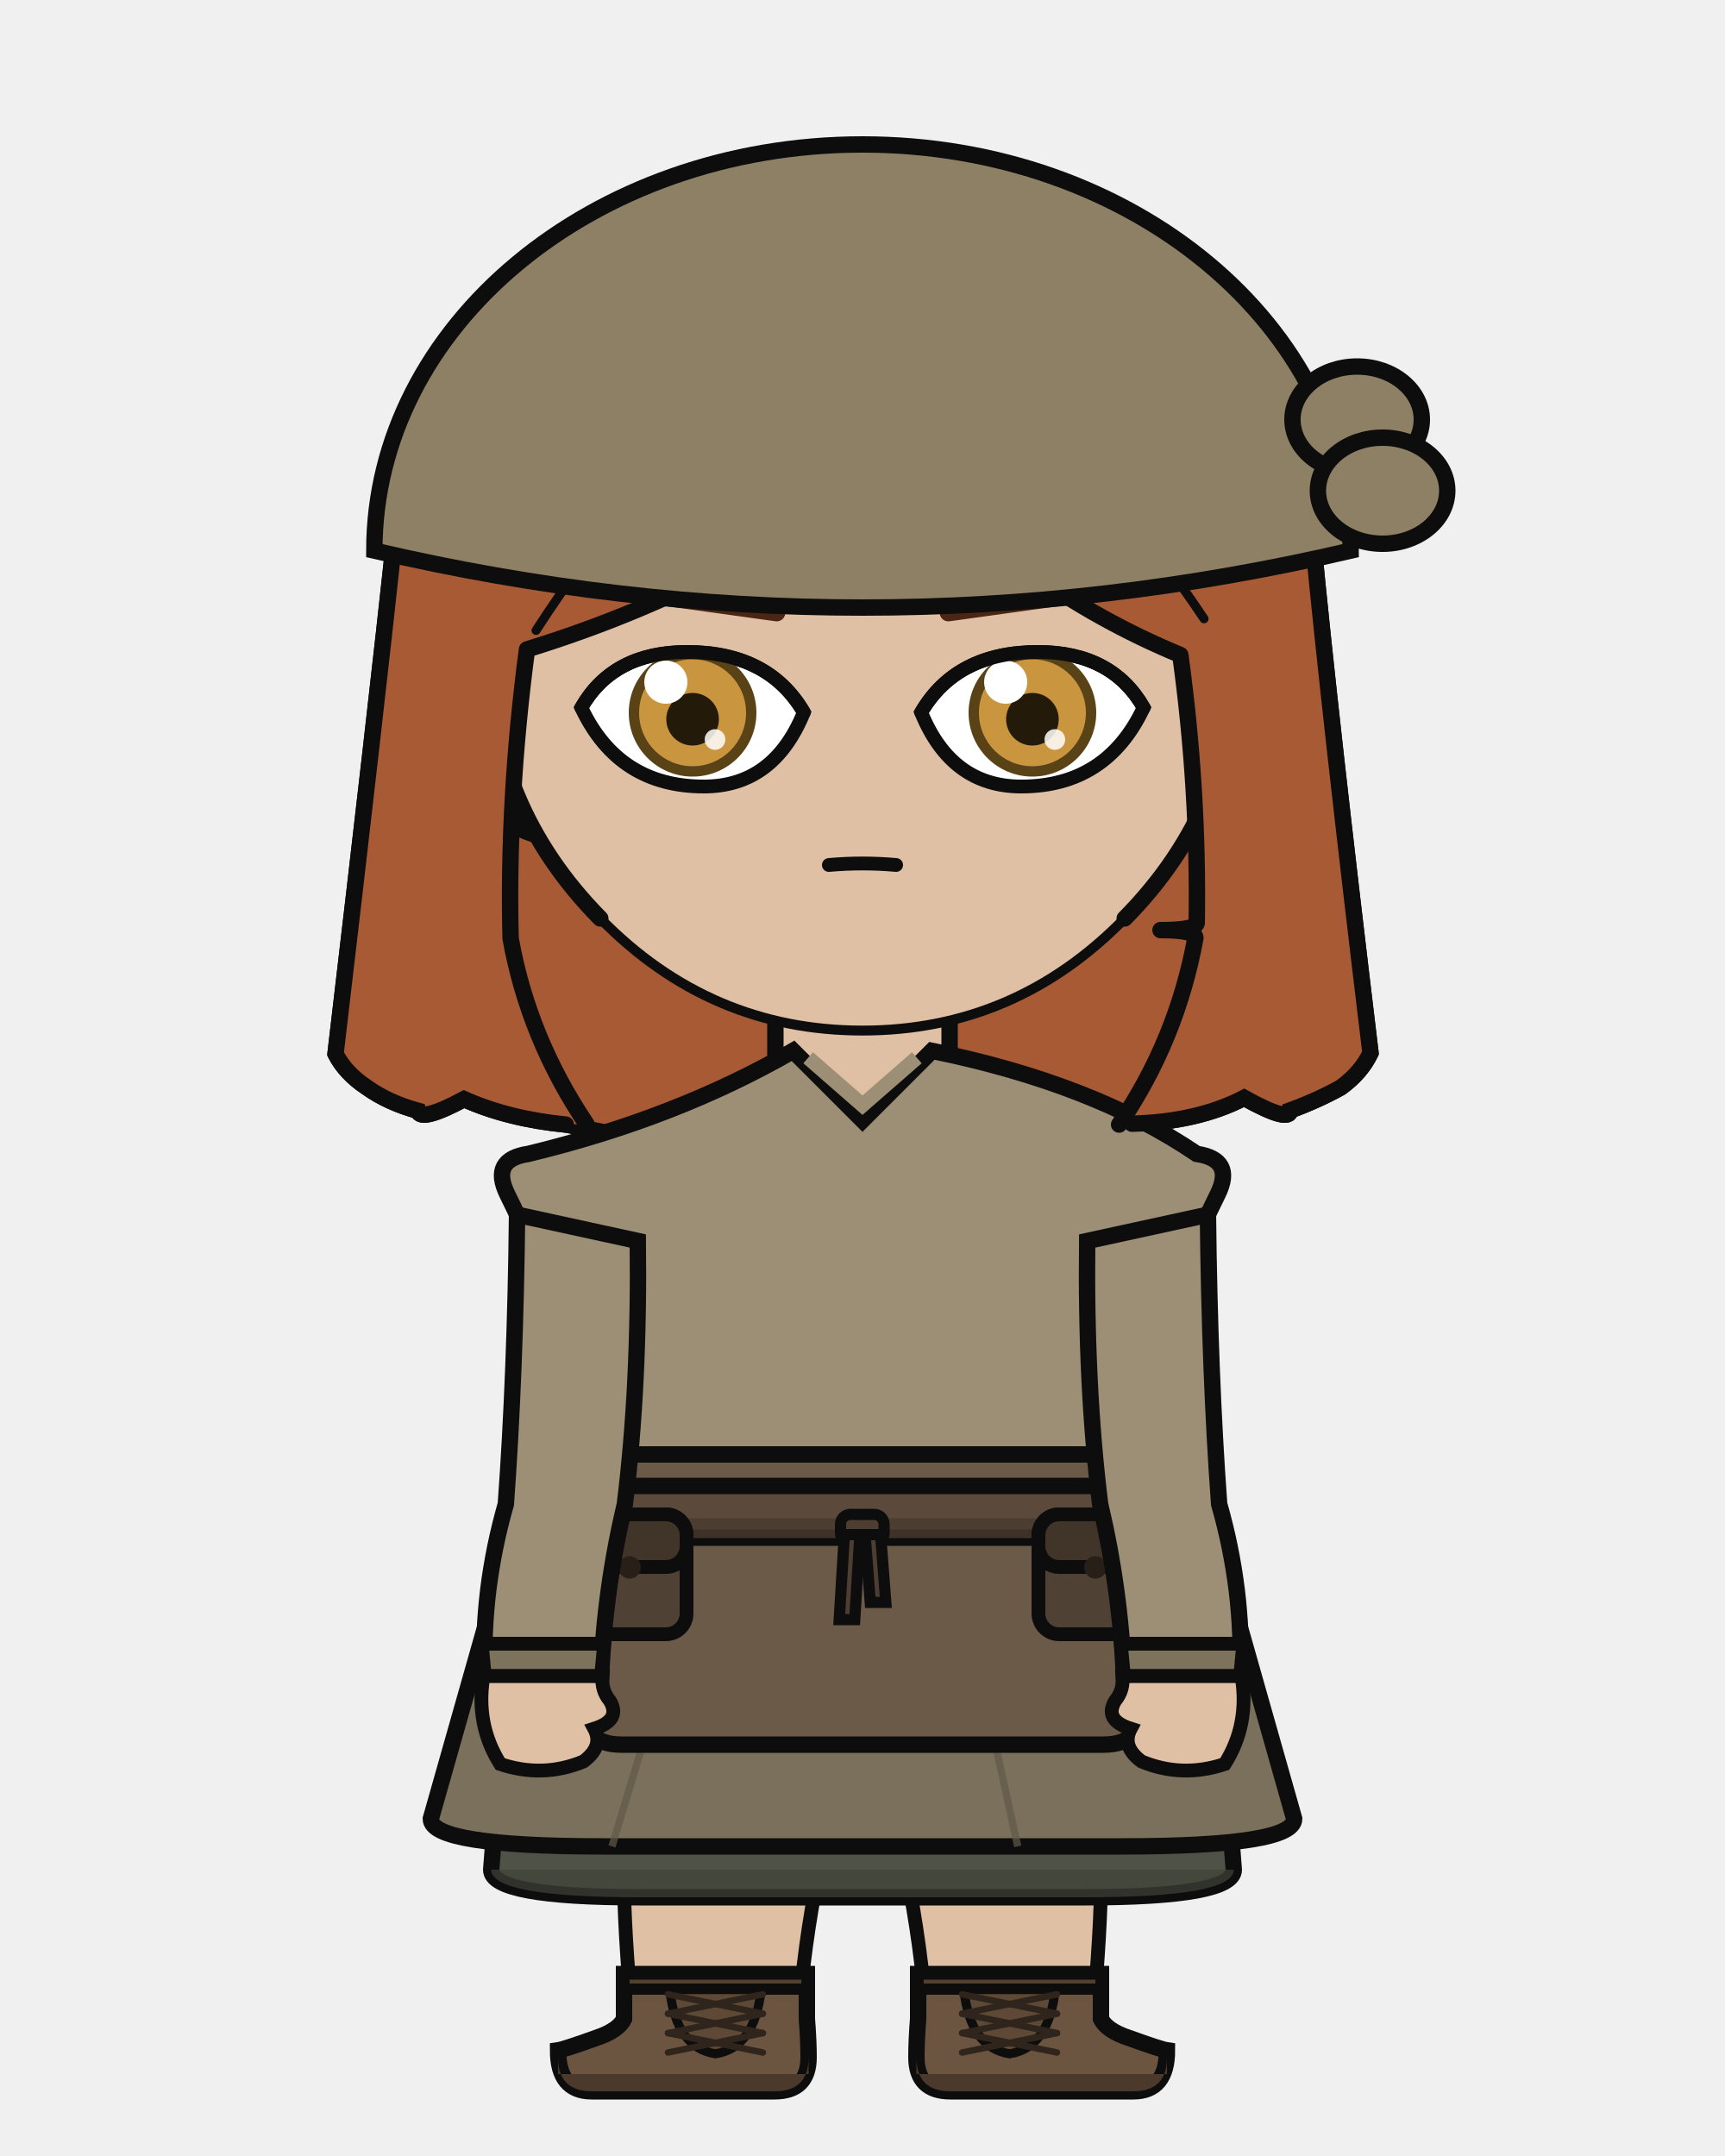
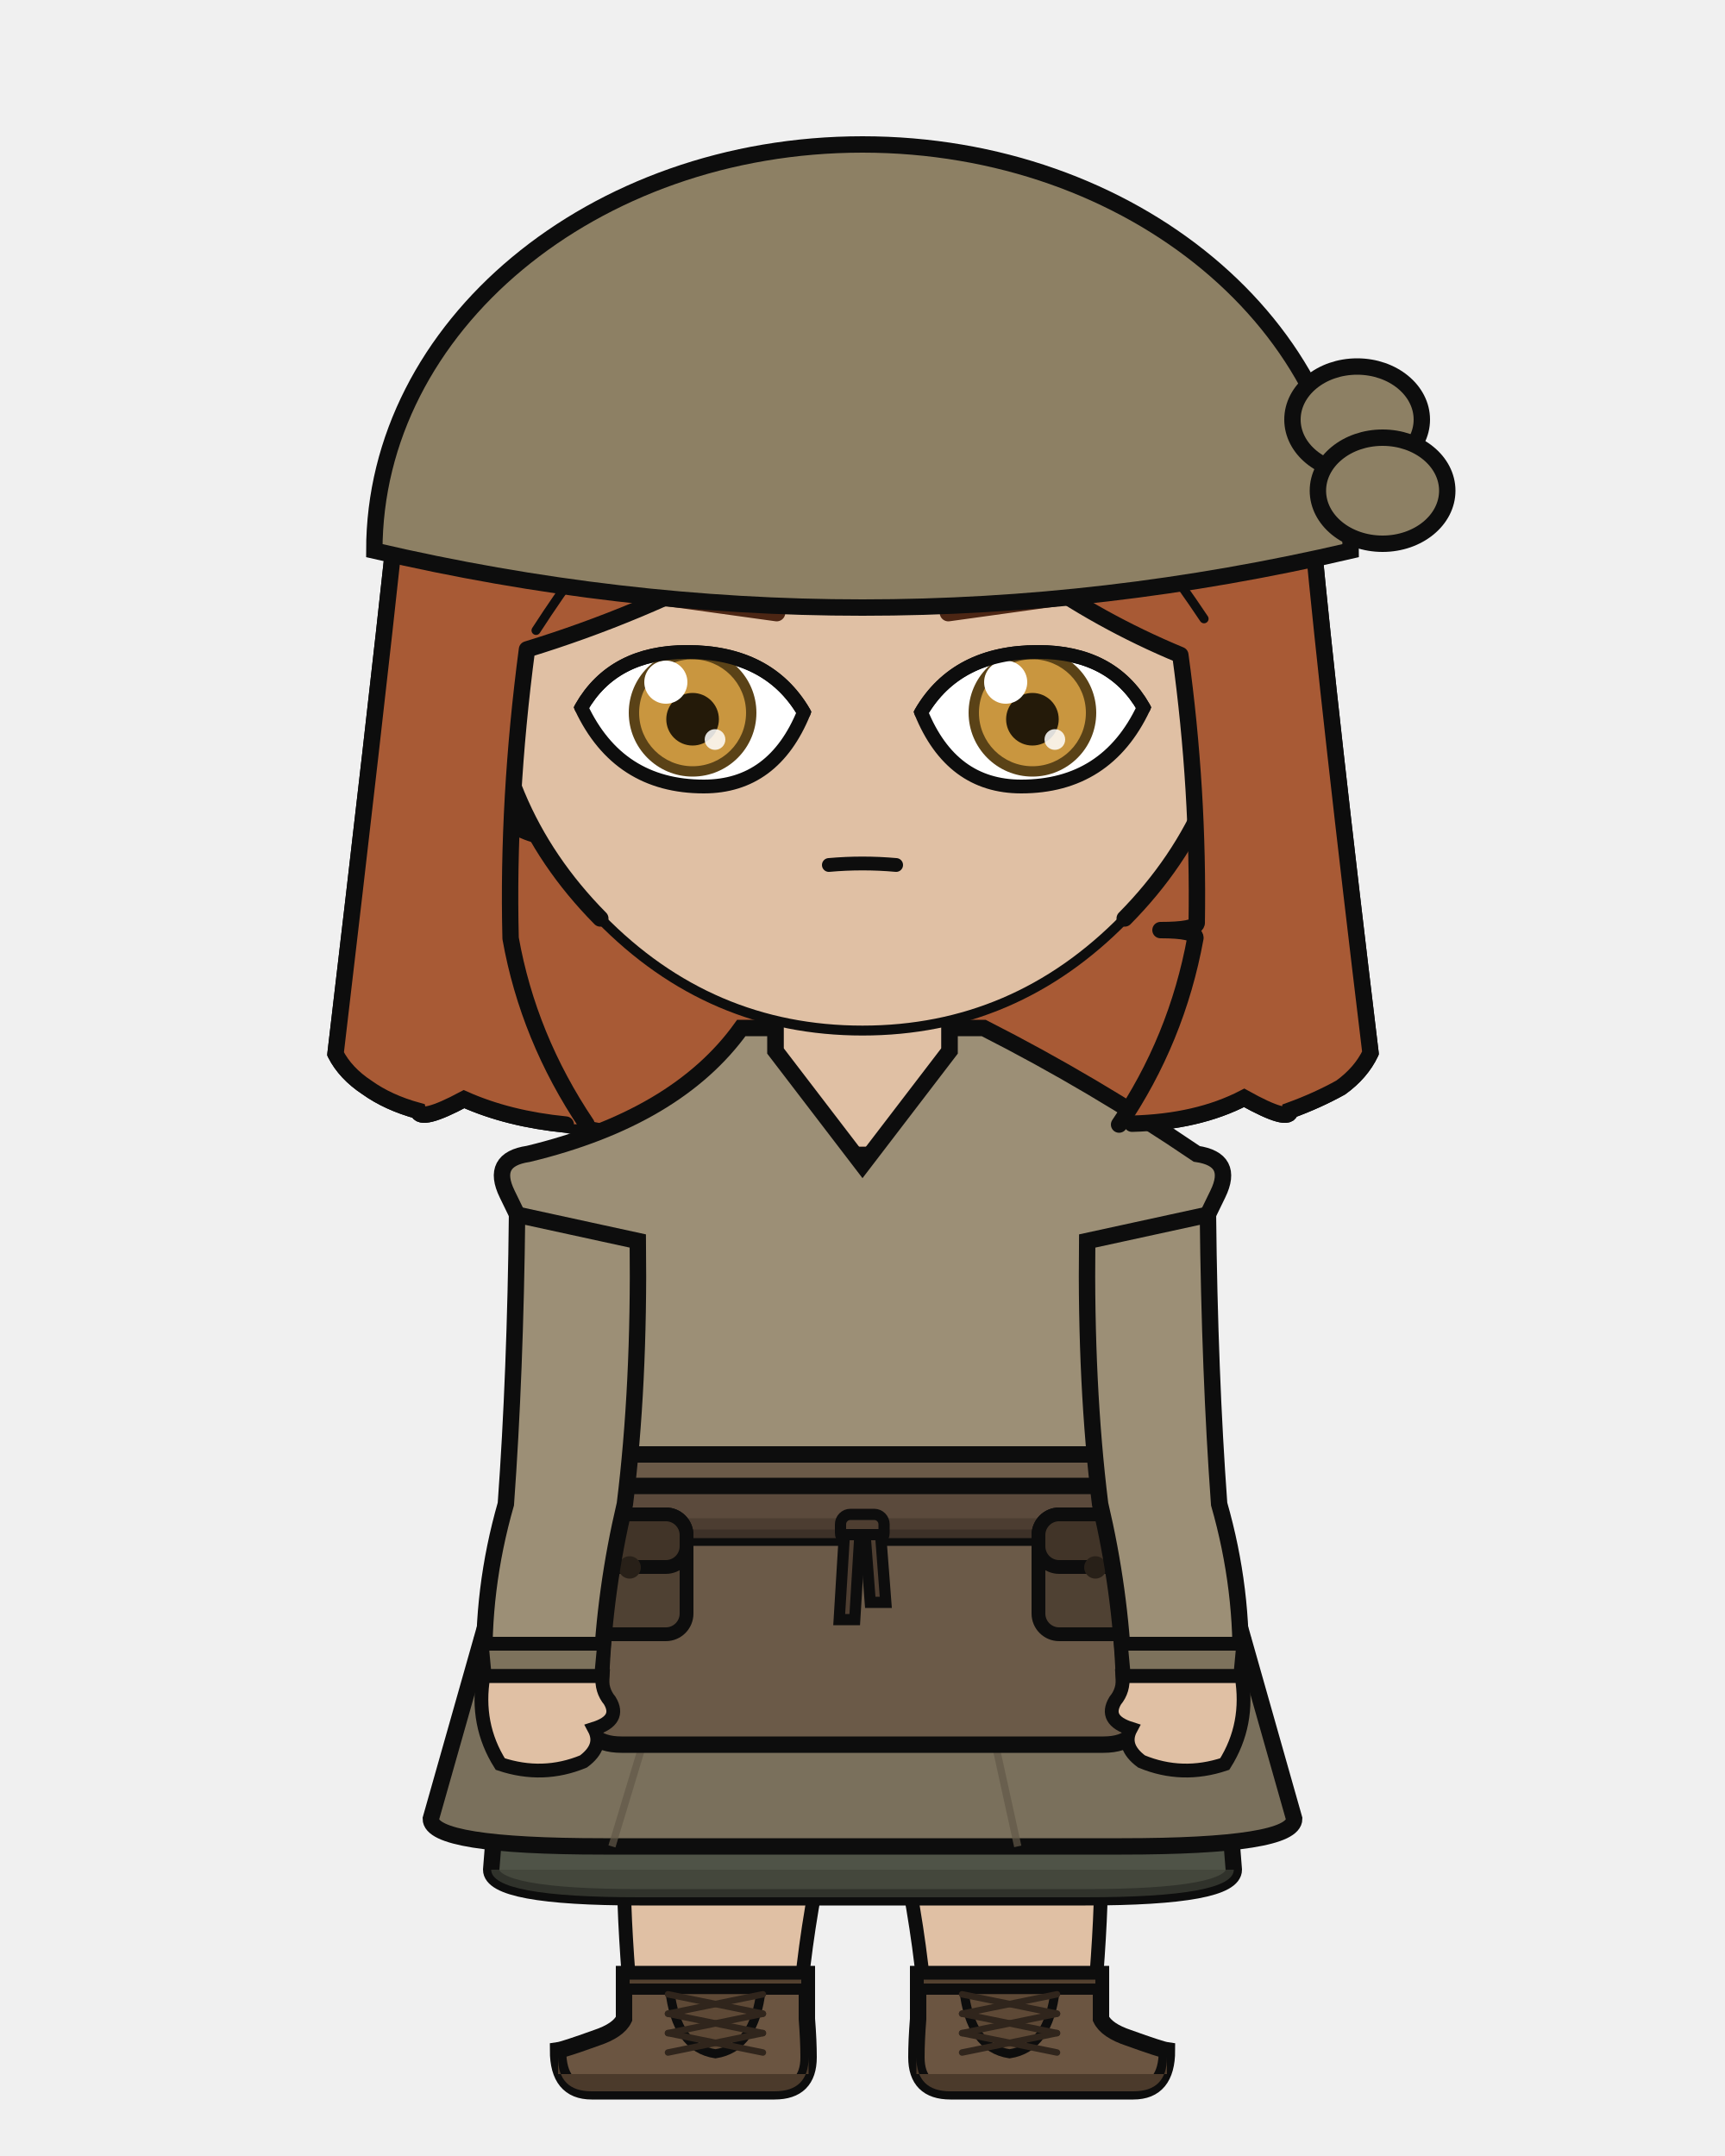
<svg xmlns="http://www.w3.org/2000/svg" width="400" height="500" viewBox="0 0 400 500">
  <defs>
    <clipPath id="hair-front">
      <path d="M 136.0 260.7 Q 122.5 240.6 118.4 217.6 Q 117.6 185.4 122.2 150.6 Q 148.3 142.6 172.3 129.7 Q 192.7 117.3 209.1 98.9 Q 220.9 118.5 238.7 132.5 Q 254.9 144.1 273.7 151.9 Q 278.0 183.2 277.5 214.1 Q 277.1 215.7 269.1 215.7 Q 277.2 215.7 277.2 217.5 Q 272.9 241.1 259.5 260.8 Q 261.0 260.7 262.5 260.6 Q 277.7 260.2 288.5 254.6 Q 299.1 260.5 299.2 257.5 Q 305.5 255.2 310.9 252.2 Q 315.6 248.8 317.8 244.2 Q 308.2 164.7 304.4 124.5 Q 299.3 104.4 288.2 86.5 Q 277.3 70.8 261.7 59.1 Q 248.9 50.2 234.0 46.1 Q 212.3 42.4 190.4 40.5 Q 169.9 41.3 150.6 49.4 Q 136.5 56.4 124.5 66.7 Q 112.3 78.3 103.7 92.8 Q 95.9 107.5 91.6 123.6 Q 87.1 165.5 77.8 244.4 Q 80.1 248.9 85.1 252.2 Q 90.0 255.7 96.9 257.6 Q 97.5 260.3 107.6 254.9 Q 117.9 259.5 131.2 260.8 Q 133.6 260.7 136.0 260.7 Z" />
    </clipPath>
  </defs>
  <path d="M 131.2 260.8 Q 117.9 259.5 107.6 254.9 Q 97.5 260.3 96.9 257.6 Q 90.0 255.7 85.1 252.2 Q 80.1 248.9 77.8 244.4 Q 87.1 165.5 91.6 123.6 Q 95.9 107.5 103.7 92.8 Q 112.3 78.3 124.5 66.7 Q 136.5 56.4 150.6 49.4 Q 169.9 41.3 190.4 40.5 Q 212.3 42.4 234.0 46.1 Q 248.9 50.2 261.7 59.1 Q 277.3 70.8 288.2 86.5 Q 299.3 104.4 304.4 124.5 Q 308.2 164.7 317.8 244.2 Q 315.6 248.8 310.9 252.2 Q 305.5 255.2 299.2 257.5 Q 299.1 260.5 288.5 254.6 Q 277.7 260.2 262.5 260.6 Q 196.8 274.9 131.2 260.8 Z" fill="#a85a35" />
  <path d="M 131.2 260.8 Q 117.9 259.5 107.6 254.9 Q 97.5 260.3 96.9 257.6 Q 90.0 255.7 85.1 252.2 Q 80.1 248.9 77.8 244.4 Q 87.1 165.5 91.6 123.6 Q 95.9 107.5 103.7 92.8 Q 112.3 78.3 124.5 66.7 Q 136.5 56.4 150.6 49.4 Q 169.9 41.3 190.4 40.5 Q 212.3 42.4 234.0 46.1 Q 248.9 50.2 261.7 59.1 Q 277.3 70.8 288.2 86.5 Q 299.3 104.4 304.4 124.5 Q 308.2 164.7 317.8 244.2 Q 315.6 248.8 310.9 252.2 Q 305.5 255.2 299.2 257.5 Q 299.1 260.5 288.5 254.6 Q 277.7 260.2 262.5 260.6 Q 196.8 274.9 131.2 260.8 Z" fill="none" stroke="#0d0d0d" stroke-width="3.8" stroke-linecap="round" stroke-linejoin="round" />
  <rect x="179.8" y="225.4" width="40.3" height="40.5" rx="14.1" fill="#e0c0a4" />
  <line x1="179.8" y1="225.4" x2="179.8" y2="265.9" stroke="#0d0d0d" stroke-width="3.8" />
  <line x1="220.2" y1="225.4" x2="220.2" y2="265.9" stroke="#0d0d0d" stroke-width="3.8" />
  <path d="M 144.5 377.5 L 255.5 377.5 Q 255.5 418.2 255.3 435.7 Q 255.3 447.1 253.4 468.2 L 214.8 468.2 Q 212.7 435.7 200.0 393.8 Q 187.3 435.7 185.2 468.2 L 146.6 468.2 Q 144.7 447.1 144.7 435.7 Q 144.5 418.2 144.5 377.5 Z" fill="#e0c0a4" stroke="#0d0d0d" stroke-width="3.2" stroke-linejoin="round" />
  <path d="M 144.5 377.5 L 255.5 377.5 L 245.5 400.4 Q 200.0 403.0 154.5 400.4 Z" fill="#e8e4dc" stroke="#0d0d0d" stroke-width="3.2" stroke-linejoin="round" />
  <path d="M 187.1 457.8 L 187.1 468.2 Q 187.5 473.3 187.5 477.1 Q 187.5 485.0 179.6 485.0 L 137.2 485.0 Q 129.4 485.0 129.4 475.5 Q 130.8 475.3 138.3 472.6 Q 143.4 470.9 144.7 468.2 L 144.7 457.8 Z" fill="#6b5541" stroke="#0d0d0d" stroke-width="3.8" />
  <path d="M 187.5 481.0 L 129.4 481.0 L 129.4 477.1 Q 129.4 485.0 137.2 485.0 L 179.6 485.0 Q 187.5 485.0 187.5 477.1 Z" fill="#4b3a2b" />
  <rect x="144.7" y="457.8" width="42.4" height="3.5" fill="#534130" stroke="#0d0d0d" stroke-width="2.6" />
  <path d="M 155.3 461.4 L 176.5 461.4 Q 175.0 474.9 165.9 476.3 Q 156.8 474.9 155.3 461.4 Z" fill="#5e4936" stroke="#0d0d0d" stroke-width="2.1" />
  <line x1="176.9" y1="462.5" x2="154.9" y2="467.0" stroke="#30251c" stroke-width="1.5" stroke-linecap="round" />
  <line x1="154.9" y1="462.5" x2="176.9" y2="467.0" stroke="#30251c" stroke-width="1.5" stroke-linecap="round" />
  <line x1="176.9" y1="467.0" x2="154.9" y2="471.5" stroke="#30251c" stroke-width="1.5" stroke-linecap="round" />
  <line x1="154.9" y1="467.0" x2="176.9" y2="471.5" stroke="#30251c" stroke-width="1.5" stroke-linecap="round" />
  <line x1="176.9" y1="471.5" x2="154.9" y2="476.0" stroke="#30251c" stroke-width="1.5" stroke-linecap="round" />
  <line x1="154.9" y1="471.5" x2="176.9" y2="476.0" stroke="#30251c" stroke-width="1.5" stroke-linecap="round" />
  <path d="M 212.9 457.8 L 212.9 468.2 Q 212.5 473.3 212.5 477.1 Q 212.5 485.0 220.4 485.0 L 262.8 485.0 Q 270.6 485.0 270.6 475.5 Q 269.2 475.3 261.7 472.6 Q 256.6 470.9 255.3 468.2 L 255.3 457.8 Z" fill="#6b5541" stroke="#0d0d0d" stroke-width="3.8" />
  <path d="M 212.5 481.0 L 270.6 481.0 L 270.6 477.1 Q 270.6 485.0 262.8 485.0 L 220.4 485.0 Q 212.5 485.0 212.5 477.1 Z" fill="#4b3a2b" />
  <rect x="212.9" y="457.8" width="42.4" height="3.5" fill="#534130" stroke="#0d0d0d" stroke-width="2.6" />
  <path d="M 223.5 461.4 L 244.7 461.4 Q 243.2 474.9 234.1 476.3 Q 225.0 474.9 223.5 461.4 Z" fill="#5e4936" stroke="#0d0d0d" stroke-width="2.1" />
  <line x1="245.1" y1="462.5" x2="223.1" y2="467.0" stroke="#30251c" stroke-width="1.5" stroke-linecap="round" />
  <line x1="223.1" y1="462.5" x2="245.1" y2="467.0" stroke="#30251c" stroke-width="1.5" stroke-linecap="round" />
  <line x1="245.1" y1="467.0" x2="223.1" y2="471.5" stroke="#30251c" stroke-width="1.5" stroke-linecap="round" />
  <line x1="223.1" y1="467.0" x2="245.1" y2="471.5" stroke="#30251c" stroke-width="1.5" stroke-linecap="round" />
  <line x1="245.1" y1="471.5" x2="223.1" y2="476.0" stroke="#30251c" stroke-width="1.5" stroke-linecap="round" />
  <line x1="223.1" y1="471.5" x2="245.1" y2="476.0" stroke="#30251c" stroke-width="1.5" stroke-linecap="round" />
  <path d="M 120.6 348.8 L 113.9 433.6 Q 113.9 440.0 148.3 440.0 L 251.7 440.0 Q 286.1 440.0 286.1 433.6 L 279.4 348.8 Z" fill="#4f5347" stroke="#0d0d0d" stroke-width="3.8" />
  <path d="M 113.9 433.6 L 113.9 433.6 Q 113.9 440.0 148.3 440.0 L 251.7 440.0 Q 286.1 440.0 286.1 433.6 L 286.1 433.6 Z" fill="#3f4238" opacity="0.7" />
  <path d="M 120.6 348.8 L 99.9 421.8 Q 99.9 428.2 139.9 428.2 L 260.1 428.2 Q 300.1 428.2 300.1 421.8 L 279.4 348.8 Z" fill="#7a705c" stroke="#0d0d0d" stroke-width="3.8" />
  <line x1="158.7" y1="372.6" x2="141.9" y2="428.2" stroke="#625948" stroke-width="1.7" opacity="0.7" />
  <line x1="223.8" y1="372.6" x2="236.0" y2="428.2" stroke="#625948" stroke-width="1.7" opacity="0.7" />
-   <path d="M 183.9 243.7 Q 156.9 259.3 122.5 267.6 Q 113.7 268.9 117.6 276.9 L 122.9 287.8 Q 122.9 321.4 121.5 348.8 Q 113.1 364.6 113.1 377.5 L 286.9 377.5 Q 286.9 364.6 278.5 348.8 Q 277.1 321.4 277.1 287.8 L 282.4 276.9 Q 286.3 268.9 277.5 267.6 Q 253.5 251.3 216.1 243.7 L 200.0 259.8 Z" fill="#9c8f76" stroke="#0d0d0d" stroke-width="3.8" />
-   <path d="M 187.4 245.3 L 200.0 256.3 L 212.6 245.3" fill="none" stroke="#9c8f76" stroke-width="3.4" />
+   <path d="M 171.9 238.4 Q 156.9 259.3 122.5 267.6 Q 113.7 268.9 117.6 276.9 L 122.9 287.8 Q 122.9 321.4 121.5 348.8 Q 113.1 364.6 113.1 377.5 L 286.9 377.5 Q 286.9 364.6 278.5 348.8 Q 277.1 321.4 277.1 287.8 L 282.4 276.9 Q 286.3 268.9 277.5 267.6 Q 253.5 251.3 228.1 238.4 L 220.2 238.4 L 220.2 243.7 L 200.0 270.1 L 179.8 243.7 L 179.8 238.4 Z" fill="#9c8f76" stroke="#0d0d0d" stroke-width="3.8" />
  <path d="M 141.9 337.3 L 135.0 395.5 Q 135.0 404.6 144.1 404.6 L 255.9 404.6 Q 265.0 404.6 265.0 395.5 L 258.1 337.3 Z" fill="#6b5a48" stroke="#0d0d0d" stroke-width="3.8" />
  <rect x="119.2" y="344.6" width="161.6" height="12.0" rx="2.2" fill="#5b4a3c" stroke="#0d0d0d" stroke-width="3.8" />
  <rect x="119.2" y="352.1" width="161.6" height="4.6" rx="2.2" fill="#493a2e" opacity="0.8" />
  <rect x="194.9" y="351.2" width="10.1" height="6.6" rx="2.3" fill="#4e3e31" stroke="#0d0d0d" stroke-width="2.6" />
  <path d="M 195.8 355.9 L 199.4 355.9 L 198.2 375.6 L 194.6 375.6 Z" fill="#4e3e31" stroke="#0d0d0d" stroke-width="2.6" />
  <path d="M 200.6 355.9 L 204.2 355.9 L 205.4 371.6 L 201.8 371.6 Z" fill="#4e3e31" stroke="#0d0d0d" stroke-width="2.6" />
  <rect x="132.8" y="351.2" width="26.4" height="27.8" rx="4.8" fill="#4f4133" stroke="#0d0d0d" stroke-width="3.2" />
  <rect x="132.8" y="351.2" width="26.4" height="12.2" rx="4.8" fill="#413428" stroke="#0d0d0d" stroke-width="3.2" />
  <circle cx="146.0" cy="363.5" r="2.6" fill="#282018" />
  <rect x="240.8" y="351.2" width="26.4" height="27.8" rx="4.8" fill="#4f4133" stroke="#0d0d0d" stroke-width="3.2" />
  <rect x="240.8" y="351.2" width="26.4" height="12.2" rx="4.8" fill="#413428" stroke="#0d0d0d" stroke-width="3.2" />
  <circle cx="254.0" cy="363.5" r="2.6" fill="#282018" />
  <path d="M 147.9 287.8 L 119.9 281.7 Q 119.5 318.6 117.3 348.8 Q 111.6 368.7 112.4 388.7 L 139.4 388.7 Q 140.2 368.7 144.9 348.8 Q 148.3 321.4 147.9 287.8 Z" fill="#9c8f76" stroke="#0d0d0d" stroke-width="3.8" />
  <path d="M 111.7 381.2 L 140.1 381.2 L 139.4 388.7 L 112.4 388.7 Z" fill="#7d725c" stroke="#0d0d0d" stroke-width="3.2" />
  <path d="M 112.1 388.7 Q 110.2 399.9 116.0 409.1 Q 125.9 412.4 135.3 408.5 Q 140.0 405.0 137.8 400.9 Q 144.1 398.9 141.4 394.4 Q 139.4 392.0 139.7 388.7 Z" fill="#e0c0a4" stroke="#0d0d0d" stroke-width="3.2" />
  <path d="M 252.1 287.8 L 280.1 281.7 Q 280.5 318.6 282.7 348.8 Q 288.4 368.7 287.6 388.7 L 260.6 388.7 Q 259.8 368.7 255.1 348.8 Q 251.7 321.4 252.1 287.8 Z" fill="#9c8f76" stroke="#0d0d0d" stroke-width="3.8" />
  <path d="M 259.9 381.2 L 288.3 381.2 L 287.6 388.7 L 260.6 388.7 Z" fill="#7d725c" stroke="#0d0d0d" stroke-width="3.2" />
  <path d="M 287.9 388.7 Q 289.8 399.9 284.0 409.1 Q 274.1 412.4 264.7 408.5 Q 260.0 405.0 262.2 400.9 Q 255.9 398.9 258.6 394.4 Q 260.6 392.0 260.3 388.7 Z" fill="#e0c0a4" stroke="#0d0d0d" stroke-width="3.2" />
  <path d="M 113.1 153.2 Q 108.1 153.5 104.9 158.7 Q 102.2 164.3 104.0 173.5 Q 106.7 180.0 110.7 184.8 Q 118.2 192.2 124.7 193.7 Z" fill="#e0c0a4" />
  <path d="M 113.1 153.2 Q 108.1 153.5 104.9 158.7 Q 102.2 164.3 104.0 173.5 Q 106.7 180.0 110.7 184.8 Q 118.2 192.2 124.7 193.7" fill="none" stroke="#0d0d0d" stroke-width="3.8" stroke-linecap="round" />
  <path d="M 106.6 169.6 Q 105.6 165.1 106.4 163.5 Q 107.3 162.5 108.9 163.7 Q 110.8 166.9 112.9 170.5 Q 110.9 170.6 112.6 178.1 Q 115.4 182.8 117.1 182.8" fill="none" stroke="#0d0d0d" stroke-width="2.1" stroke-linecap="round" />
  <path d="M 286.9 153.2 Q 291.9 153.5 295.1 158.7 Q 297.8 164.3 296.0 173.5 Q 293.3 180.0 289.3 184.8 Q 281.8 192.2 275.3 193.7 Z" fill="#e0c0a4" />
  <path d="M 286.9 153.2 Q 291.9 153.5 295.1 158.7 Q 297.8 164.3 296.0 173.5 Q 293.3 180.0 289.3 184.8 Q 281.8 192.2 275.3 193.7" fill="none" stroke="#0d0d0d" stroke-width="3.8" stroke-linecap="round" />
  <path d="M 293.4 169.6 Q 294.4 165.1 293.6 163.5 Q 292.7 162.5 291.1 163.7 Q 289.2 166.9 287.1 170.5 Q 289.1 170.6 287.4 178.1 Q 284.6 182.8 282.9 182.8" fill="none" stroke="#0d0d0d" stroke-width="2.1" stroke-linecap="round" />
  <path d="M 200.0 62.6 Q 236.1 62.6 261.6 88.3 Q 287.1 114.1 286.9 150.6 Q 286.4 187.1 260.8 213.0 Q 235.4 239.0 200.0 239.0 Q 164.6 239.0 139.2 213.0 Q 113.6 187.1 113.1 150.6 Q 112.9 114.1 138.4 88.3 Q 163.9 62.6 200.0 62.6 Z" fill="#e0c0a4" />
  <path d="M 139.2 213.0 Q 113.6 187.1 113.1 150.6 Q 112.9 114.1 138.4 88.3 Q 163.9 62.6 200.0 62.6 Q 236.1 62.6 261.6 88.3 Q 287.1 114.1 286.9 150.6 Q 286.4 187.1 260.8 213.0" fill="none" stroke="#0d0d0d" stroke-width="3.8" stroke-linecap="round" />
  <path d="M 260.8 213.0 Q 235.4 239.0 200.0 239.0 Q 164.6 239.0 139.2 213.0" fill="none" stroke="#0d0d0d" stroke-width="2.3" stroke-linecap="round" />
  <line x1="180.1" y1="142.1" x2="141.2" y2="136.7" stroke="#4c2614" stroke-width="4.0" stroke-linecap="round" />
  <defs>
    <clipPath id="eye-l">
      <path d="M 186.4 165.2 Q 178.2 151.2 159.3 151.2 Q 142.2 151.2 134.8 164.1 Q 143.4 182.4 163.2 182.4 Q 179.4 182.4 186.4 165.2 Z" />
    </clipPath>
  </defs>
  <path d="M 186.4 165.2 Q 178.2 151.2 159.3 151.2 Q 142.2 151.2 134.8 164.1 Q 143.4 182.4 163.2 182.4 Q 179.4 182.4 186.4 165.2 Z" fill="white" stroke="#0d0d0d" stroke-width="3.2" />
  <g clip-path="url(#eye-l)">
    <circle cx="160.6" cy="165.3" r="14.8" fill="#5a4217" />
    <circle cx="160.6" cy="165.3" r="12.4" fill="#c9963f" />
    <circle cx="160.6" cy="166.8" r="6.1" fill="#241a09" />
    <circle cx="154.4" cy="158.2" r="5.0" fill="white" />
    <circle cx="165.8" cy="171.5" r="2.4" fill="white" opacity="0.85" />
  </g>
  <path d="M 186.4 165.2 Q 178.2 151.2 159.3 151.2 Q 142.2 151.2 134.8 164.1" fill="none" stroke="#0d0d0d" stroke-width="3.2" stroke-linecap="round" />
  <line x1="219.9" y1="142.1" x2="258.8" y2="136.7" stroke="#4c2614" stroke-width="4.0" stroke-linecap="round" />
  <defs>
    <clipPath id="eye-r">
      <path d="M 213.6 165.2 Q 221.8 151.2 240.7 151.2 Q 257.8 151.2 265.2 164.1 Q 256.6 182.4 236.8 182.4 Q 220.6 182.4 213.6 165.2 Z" />
    </clipPath>
  </defs>
  <path d="M 213.6 165.2 Q 221.8 151.2 240.7 151.2 Q 257.8 151.2 265.2 164.1 Q 256.6 182.4 236.8 182.4 Q 220.6 182.4 213.6 165.2 Z" fill="white" stroke="#0d0d0d" stroke-width="3.2" />
  <g clip-path="url(#eye-r)">
    <circle cx="239.4" cy="165.3" r="14.8" fill="#5a4217" />
    <circle cx="239.4" cy="165.3" r="12.4" fill="#c9963f" />
    <circle cx="239.4" cy="166.8" r="6.1" fill="#241a09" />
    <circle cx="233.2" cy="158.2" r="5.0" fill="white" />
    <circle cx="244.6" cy="171.5" r="2.4" fill="white" opacity="0.85" />
  </g>
  <path d="M 213.6 165.2 Q 221.8 151.2 240.7 151.2 Q 257.8 151.2 265.2 164.1" fill="none" stroke="#0d0d0d" stroke-width="3.2" stroke-linecap="round" />
  <path d="M 192.2 200.6 Q 200.0 199.9 207.8 200.6" fill="none" stroke="#0d0d0d" stroke-width="3.2" stroke-linecap="round" />
  <path d="M 136.0 260.7 Q 122.5 240.6 118.4 217.6 Q 117.6 185.4 122.2 150.6 Q 148.3 142.6 172.3 129.7 Q 192.7 117.3 209.1 98.9 Q 220.9 118.5 238.7 132.5 Q 254.9 144.1 273.7 151.9 Q 278.0 183.2 277.5 214.1 Q 277.1 215.7 269.1 215.7 Q 277.2 215.7 277.2 217.5 Q 272.9 241.1 259.5 260.8 Q 261.0 260.7 262.5 260.6 Q 277.7 260.2 288.5 254.6 Q 299.1 260.5 299.2 257.5 Q 305.5 255.2 310.9 252.2 Q 315.6 248.8 317.8 244.2 Q 308.2 164.7 304.4 124.5 Q 299.3 104.4 288.2 86.5 Q 277.3 70.8 261.7 59.1 Q 248.9 50.2 234.0 46.1 Q 212.3 42.4 190.4 40.5 Q 169.9 41.3 150.6 49.4 Q 136.5 56.4 124.5 66.7 Q 112.3 78.3 103.7 92.8 Q 95.9 107.5 91.6 123.6 Q 87.1 165.5 77.8 244.4 Q 80.1 248.9 85.1 252.2 Q 90.0 255.7 96.9 257.6 Q 97.5 260.3 107.6 254.9 Q 117.9 259.5 131.2 260.8 Q 133.6 260.7 136.0 260.7 Z" fill="#a85a35" />
  <path d="M 136.0 260.7 Q 122.5 240.6 118.4 217.6 Q 117.6 185.4 122.2 150.6 Q 148.3 142.6 172.3 129.7 Q 192.7 117.3 209.1 98.9 Q 220.9 118.5 238.7 132.5 Q 254.9 144.1 273.7 151.9 Q 278.0 183.2 277.5 214.1 Q 277.1 215.7 269.1 215.7 Q 277.2 215.7 277.2 217.5 Q 272.9 241.1 259.5 260.8" fill="none" stroke="#0d0d0d" stroke-width="3.8" stroke-linecap="round" stroke-linejoin="round" />
  <path d="M 262.5 260.6 Q 277.7 260.2 288.5 254.6 Q 299.1 260.5 299.2 257.5 Q 305.5 255.2 310.9 252.2 Q 315.6 248.8 317.8 244.2 Q 308.2 164.7 304.4 124.5 Q 299.3 104.4 288.2 86.5 Q 277.3 70.8 261.7 59.1 Q 248.9 50.2 234.0 46.1" fill="none" stroke="#0d0d0d" stroke-width="3.8" stroke-linecap="round" />
  <path d="M 131.2 260.8 Q 117.9 259.5 107.6 254.9 Q 97.5 260.3 96.9 257.6 Q 90.0 255.7 85.1 252.2 Q 80.1 248.9 77.8 244.4 Q 87.1 165.5 91.6 123.6 Q 95.9 107.5 103.7 92.8 Q 112.3 78.3 124.5 66.7 Q 136.5 56.4 150.6 49.4 Q 169.9 41.3 190.4 40.5 Q 212.3 42.4 234.0 46.1" fill="none" stroke="#0d0d0d" stroke-width="3.8" stroke-linecap="round" />
  <path d="M 173.6 87.2 Q 145.4 113.6 124.3 146.2" fill="none" stroke="#0d0d0d" stroke-width="2.1" stroke-linecap="round" clip-path="url(#hair-front)" />
  <path d="M 229.9 85.5 Q 258.1 111.9 279.2 143.5" fill="none" stroke="#0d0d0d" stroke-width="2.1" stroke-linecap="round" clip-path="url(#hair-front)" />
  <path d="M 133.0 157.2 Q 127.7 196.6 130.3 236.0" fill="none" stroke="#0d0d0d" stroke-width="2.1" stroke-linecap="round" clip-path="url(#hair-front)" />
  <path d="M 267.0 157.2 Q 272.3 196.6 269.7 236.0" fill="none" stroke="#0d0d0d" stroke-width="2.1" stroke-linecap="round" clip-path="url(#hair-front)" />
  <path d="M 86.8 127.7 A 113.2 94.2 0 0 1 313.2 127.7 Q 200.0 154.1 86.8 127.7 Z" fill="#8d8064" stroke="#0d0d0d" stroke-width="3.8" />
  <ellipse cx="314.7" cy="97.3" rx="15.0" ry="12.3" fill="#8d8064" stroke="#0d0d0d" stroke-width="3.8" />
  <ellipse cx="320.6" cy="113.8" rx="15.0" ry="12.3" fill="#8d8064" stroke="#0d0d0d" stroke-width="3.8" />
</svg>
